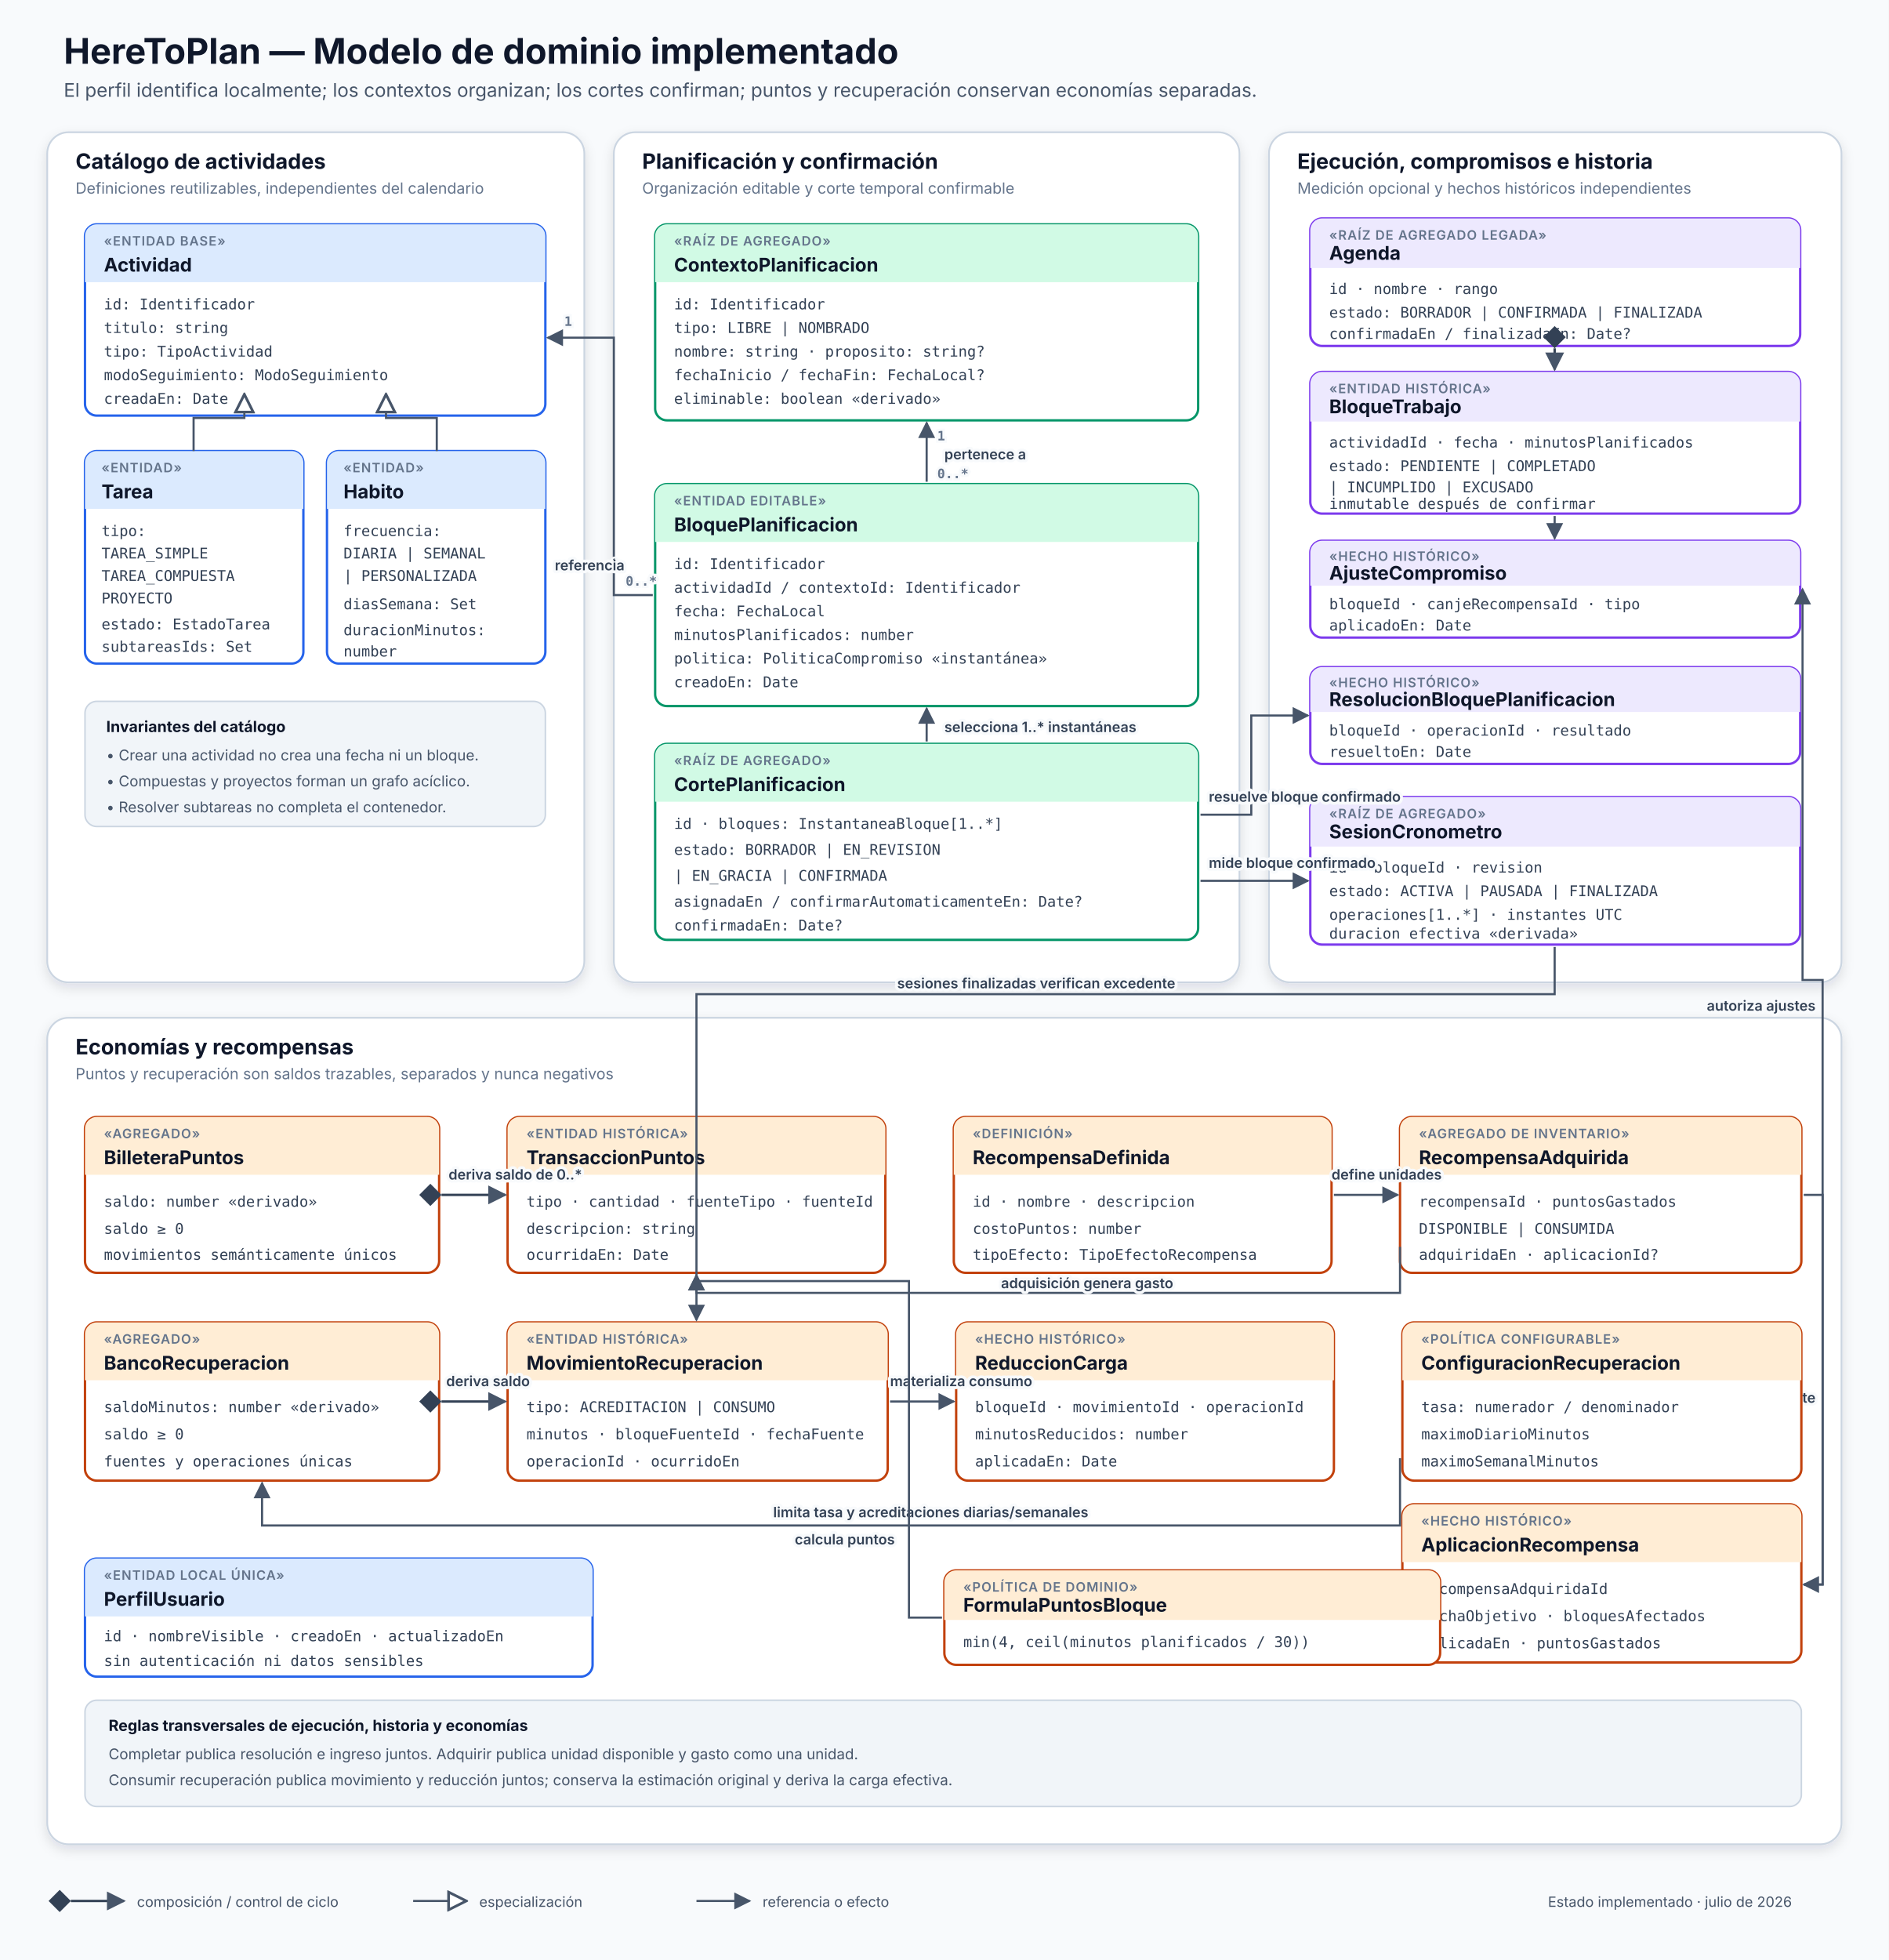
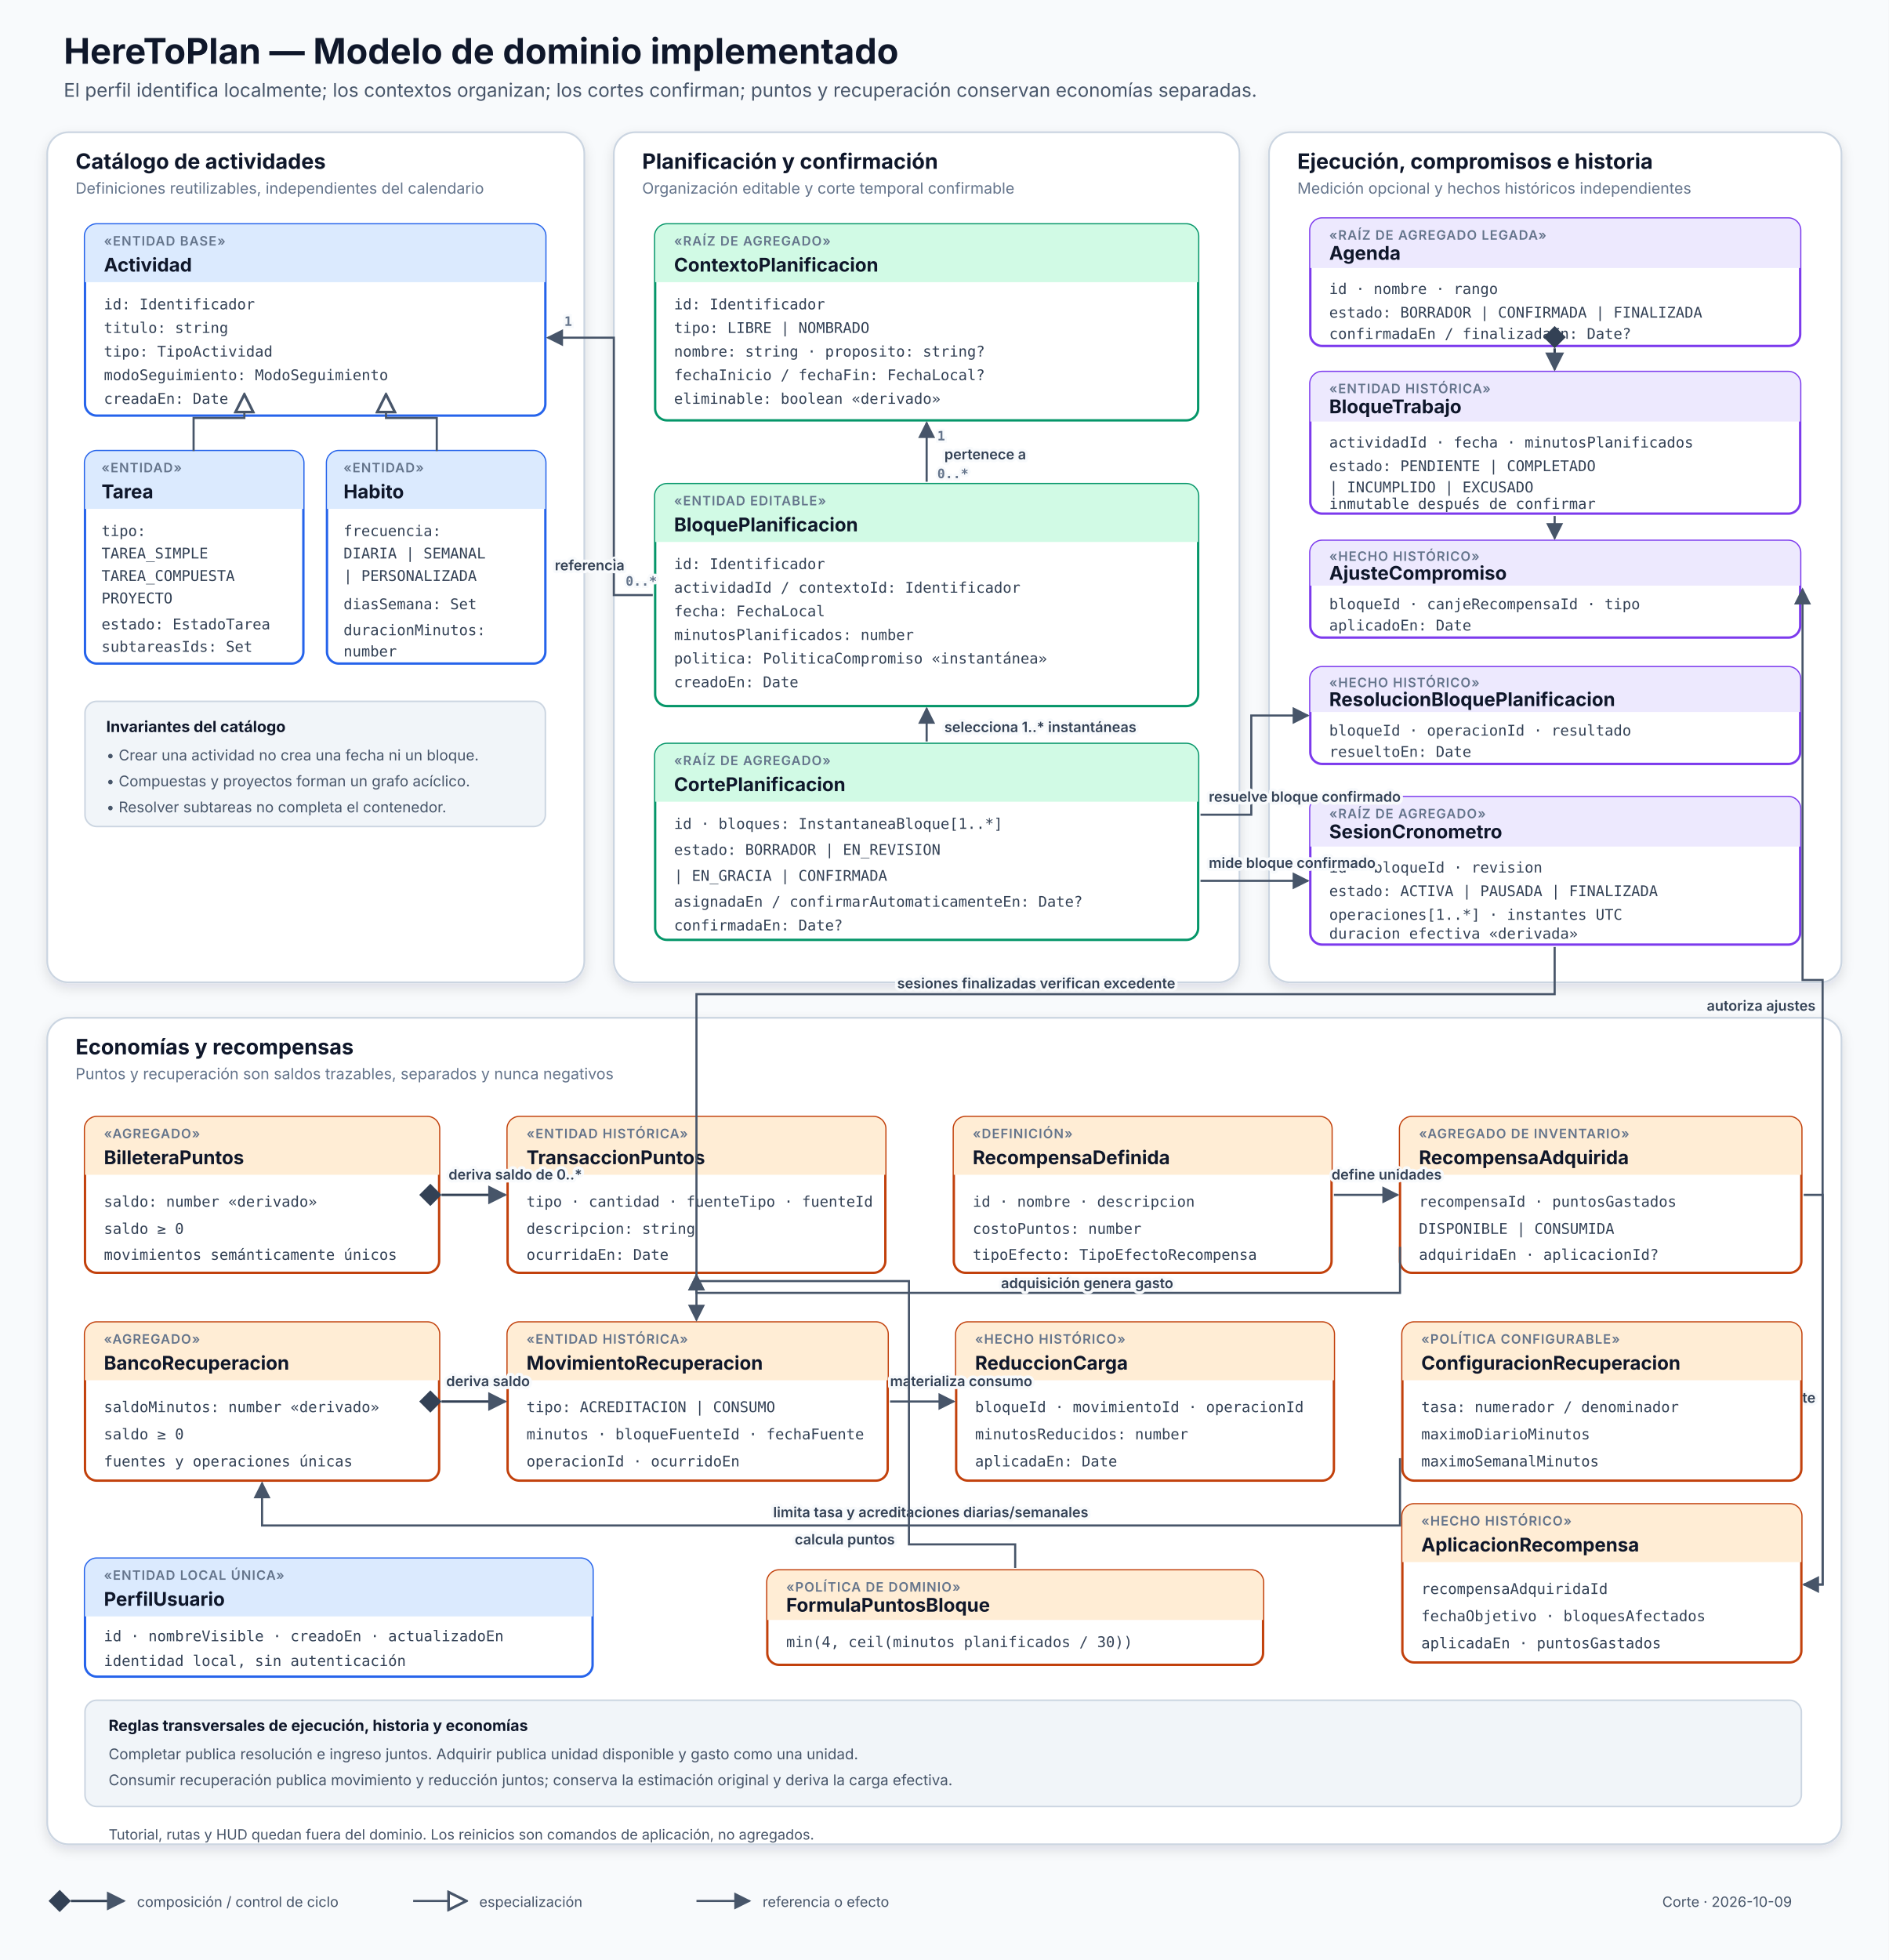
- <svg xmlns="http://www.w3.org/2000/svg" width="1600" height="1660" viewBox="0 0 1600 1660" role="img" aria-labelledby="titulo descripcion">
+ <svg xmlns="http://www.w3.org/2000/svg" width="1600" height="1660" viewBox="0 0 1600 1660" style="max-width:100%;height:auto" role="img" aria-labelledby="titulo descripcion">
  <defs>
    <filter id="sombra" x="-10%" y="-10%" width="120%" height="130%">
      <feDropShadow dx="0" dy="4" stdDeviation="5" flood-color="#0f172a" flood-opacity="0.12" />
    </filter>
    <marker id="flecha" viewBox="0 0 10 10" refX="9" refY="5" markerWidth="8" markerHeight="8" orient="auto-start-reverse">
      <path d="M 0 0 L 10 5 L 0 10 z" fill="#475569" />
    </marker>
    <marker id="triangulo" viewBox="0 0 12 12" refX="11" refY="6" markerWidth="10" markerHeight="10" orient="auto">
      <path d="M 1 1 L 11 6 L 1 11 z" fill="#ffffff" stroke="#475569" stroke-width="1.5" />
    </marker>
    <marker id="diamante" viewBox="0 0 14 14" refX="13" refY="7" markerWidth="11" markerHeight="11" orient="auto">
      <path d="M 1 7 L 7 1 L 13 7 L 7 13 z" fill="#334155" />
    </marker>
    <style>
      .fondo { fill: #f8fafc; }
      .titulo { font: 700 30px Inter, Segoe UI, sans-serif; fill: #0f172a; }
      .subtitulo { font: 400 16px Inter, Segoe UI, sans-serif; fill: #475569; }
      .grupo { fill: #ffffff; stroke: #cbd5e1; stroke-width: 1.5; rx: 18; filter: url(#sombra); }
      .grupo-titulo { font: 700 18px Inter, Segoe UI, sans-serif; fill: #0f172a; }
      .grupo-subtitulo { font: 400 13px Inter, Segoe UI, sans-serif; fill: #64748b; }
      .clase { fill: #ffffff; stroke-width: 2; rx: 10; }
      .actividad { stroke: #2563eb; }
      .planificacion { stroke: #059669; }
      .historia { stroke: #7c3aed; }
      .economia { stroke: #c2410c; }
      .cabecera-actividad { fill: #dbeafe; }
      .cabecera-planificacion { fill: #d1fae5; }
      .cabecera-historia { fill: #ede9fe; }
      .cabecera-economia { fill: #ffedd5; }
      .estereotipo { font: 600 11px Inter, Segoe UI, sans-serif; fill: #64748b; letter-spacing: 0.06em; }
      .nombre { font: 700 16px Inter, Segoe UI, sans-serif; fill: #0f172a; }
      .atributo { font: 400 12.5px ui-monospace, SFMono-Regular, Consolas, monospace; fill: #334155; }
      .regla { fill: #f1f5f9; stroke: #cbd5e1; stroke-width: 1.3; rx: 10; }
      .regla-titulo { font: 700 13px Inter, Segoe UI, sans-serif; fill: #0f172a; }
      .regla-texto { font: 400 12.5px Inter, Segoe UI, sans-serif; fill: #475569; }
      .relacion { fill: none; stroke: #475569; stroke-width: 1.8; marker-end: url(#flecha); }
      .herencia { fill: none; stroke: #475569; stroke-width: 1.8; marker-end: url(#triangulo); }
      .composicion { fill: none; stroke: #334155; stroke-width: 2; marker-start: url(#diamante); marker-end: url(#flecha); }
      .relacion-etiqueta { font: 600 12px Inter, Segoe UI, sans-serif; fill: #334155; paint-order: stroke; stroke: #f8fafc; stroke-width: 5px; stroke-linejoin: round; }
      .multiplicidad { font: 700 11px ui-monospace, SFMono-Regular, Consolas, monospace; fill: #64748b; paint-order: stroke; stroke: #f8fafc; stroke-width: 4px; }
      .leyenda { font: 400 12px Inter, Segoe UI, sans-serif; fill: #475569; }
    </style>
  </defs>
  <rect class="fondo" width="1600" height="1660" />
  <text class="titulo" x="54" y="54">HereToPlan — Modelo de dominio implementado</text>
  <text class="subtitulo" x="54" y="82">El perfil identifica localmente; los contextos organizan; los cortes confirman; puntos y recuperación conservan economías separadas.</text>
  <rect class="grupo" x="40" y="112" width="455" height="720" />
  <text class="grupo-titulo" x="64" y="143">Catálogo de actividades</text>
  <text class="grupo-subtitulo" x="64" y="164">Definiciones reutilizables, independientes del calendario</text>
  <g transform="translate(72 190)">
    <rect class="clase actividad" width="390" height="162" />
    <path class="cabecera-actividad" d="M10 0 H380 A10 10 0 0 1 390 10 V49 H0 V10 A10 10 0 0 1 10 0" />
    <text class="estereotipo" x="16" y="18">«ENTIDAD BASE»</text>
    <text class="nombre" x="16" y="40">Actividad</text>
    <text class="atributo" x="16" y="72">id: Identificador</text>
    <text class="atributo" x="16" y="92">titulo: string</text>
    <text class="atributo" x="16" y="112">tipo: TipoActividad</text>
    <text class="atributo" x="16" y="132">modoSeguimiento: ModoSeguimiento</text>
    <text class="atributo" x="16" y="152">creadaEn: Date</text>
  </g>
  <g transform="translate(72 382)">
    <rect class="clase actividad" width="185" height="180" />
    <path class="cabecera-actividad" d="M10 0 H175 A10 10 0 0 1 185 10 V49 H0 V10 A10 10 0 0 1 10 0" />
    <text class="estereotipo" x="14" y="18">«ENTIDAD»</text>
    <text class="nombre" x="14" y="40">Tarea</text>
    <text class="atributo" x="14" y="72">tipo:</text>
    <text class="atributo" x="14" y="91">TAREA_SIMPLE</text>
    <text class="atributo" x="14" y="110">TAREA_COMPUESTA</text>
    <text class="atributo" x="14" y="129">PROYECTO</text>
    <text class="atributo" x="14" y="151">estado: EstadoTarea</text>
    <text class="atributo" x="14" y="170">subtareasIds: Set</text>
  </g>
  <g transform="translate(277 382)">
    <rect class="clase actividad" width="185" height="180" />
    <path class="cabecera-actividad" d="M10 0 H175 A10 10 0 0 1 185 10 V49 H0 V10 A10 10 0 0 1 10 0" />
    <text class="estereotipo" x="14" y="18">«ENTIDAD»</text>
    <text class="nombre" x="14" y="40">Habito</text>
    <text class="atributo" x="14" y="72">frecuencia:</text>
    <text class="atributo" x="14" y="91">DIARIA | SEMANAL</text>
    <text class="atributo" x="14" y="110">| PERSONALIZADA</text>
    <text class="atributo" x="14" y="134">diasSemana: Set</text>
    <text class="atributo" x="14" y="156">duracionMinutos:</text>
    <text class="atributo" x="14" y="174">number</text>
  </g>
  <path class="herencia" d="M164 382 V354 H207 V334" />
  <path class="herencia" d="M370 382 V354 H327 V334" />
  <rect class="regla" x="72" y="594" width="390" height="106" />
  <text class="regla-titulo" x="90" y="620">Invariantes del catálogo</text>
  <text class="regla-texto" x="90" y="644">• Crear una actividad no crea una fecha ni un bloque.</text>
  <text class="regla-texto" x="90" y="666">• Compuestas y proyectos forman un grafo acíclico.</text>
  <text class="regla-texto" x="90" y="688">• Resolver subtareas no completa el contenedor.</text>
  <rect class="grupo" x="520" y="112" width="530" height="720" />
  <text class="grupo-titulo" x="544" y="143">Planificación y confirmación</text>
  <text class="grupo-subtitulo" x="544" y="164">Organización editable y corte temporal confirmable</text>
  <g transform="translate(555 190)">
    <rect class="clase planificacion" width="460" height="166" />
    <path class="cabecera-planificacion" d="M10 0 H450 A10 10 0 0 1 460 10 V49 H0 V10 A10 10 0 0 1 10 0" />
    <text class="estereotipo" x="16" y="18">«RAÍZ DE AGREGADO»</text>
    <text class="nombre" x="16" y="40">ContextoPlanificacion</text>
    <text class="atributo" x="16" y="72">id: Identificador</text>
    <text class="atributo" x="16" y="92">tipo: LIBRE | NOMBRADO</text>
    <text class="atributo" x="16" y="112">nombre: string · proposito: string?</text>
    <text class="atributo" x="16" y="132">fechaInicio / fechaFin: FechaLocal?</text>
    <text class="atributo" x="16" y="152">eliminable: boolean «derivado»</text>
  </g>
  <g transform="translate(555 410)">
    <rect class="clase planificacion" width="460" height="188" />
    <path class="cabecera-planificacion" d="M10 0 H450 A10 10 0 0 1 460 10 V49 H0 V10 A10 10 0 0 1 10 0" />
    <text class="estereotipo" x="16" y="18">«ENTIDAD EDITABLE»</text>
    <text class="nombre" x="16" y="40">BloquePlanificacion</text>
    <text class="atributo" x="16" y="72">id: Identificador</text>
    <text class="atributo" x="16" y="92">actividadId / contextoId: Identificador</text>
    <text class="atributo" x="16" y="112">fecha: FechaLocal</text>
    <text class="atributo" x="16" y="132">minutosPlanificados: number</text>
    <text class="atributo" x="16" y="152">politica: PoliticaCompromiso «instantánea»</text>
    <text class="atributo" x="16" y="172">creadoEn: Date</text>
  </g>
  <g transform="translate(555 630)">
    <rect class="clase planificacion" width="460" height="166" />
    <path class="cabecera-planificacion" d="M10 0 H450 A10 10 0 0 1 460 10 V49 H0 V10 A10 10 0 0 1 10 0" />
    <text class="estereotipo" x="16" y="18">«RAÍZ DE AGREGADO»</text>
    <text class="nombre" x="16" y="40">CortePlanificacion</text>
    <text class="atributo" x="16" y="72">id · bloques: InstantaneaBloque[1..*]</text>
    <text class="atributo" x="16" y="94">estado: BORRADOR | EN_REVISION</text>
    <text class="atributo" x="16" y="116">| EN_GRACIA | CONFIRMADA</text>
    <text class="atributo" x="16" y="138">asignadaEn / confirmarAutomaticamenteEn: Date?</text>
    <text class="atributo" x="16" y="158">confirmadaEn: Date?</text>
  </g>
  <path class="relacion" d="M785 408 V358" />
  <text class="relacion-etiqueta" x="800" y="389">pertenece a</text>
  <text class="multiplicidad" x="794" y="373">1</text>
  <text class="multiplicidad" x="794" y="405">0..*</text>
  <path class="relacion" d="M785 628 V600" />
  <text class="relacion-etiqueta" x="800" y="620">selecciona 1..* instantáneas</text>
  <path class="relacion" d="M553 504 H520 V286 H464" />
  <text class="relacion-etiqueta" x="470" y="483">referencia</text>
  <text class="multiplicidad" x="478" y="276">1</text>
  <text class="multiplicidad" x="530" y="496">0..*</text>
  <rect class="grupo" x="1075" y="112" width="485" height="720" />
  <text class="grupo-titulo" x="1099" y="143">Ejecución, compromisos e historia</text>
  <text class="grupo-subtitulo" x="1099" y="164">Medición opcional y hechos históricos independientes</text>
  <g transform="translate(1110 185)">
    <rect class="clase historia" width="415" height="108" />
    <path class="cabecera-historia" d="M10 0 H405 A10 10 0 0 1 415 10 V42 H0 V10 A10 10 0 0 1 10 0" />
    <text class="estereotipo" x="16" y="18">«RAÍZ DE AGREGADO LEGADA»</text>
    <text class="nombre" x="16" y="35">Agenda</text>
    <text class="atributo" x="16" y="64">id · nombre · rango</text>
    <text class="atributo" x="16" y="84">estado: BORRADOR | CONFIRMADA | FINALIZADA</text>
    <text class="atributo" x="16" y="102">confirmadaEn / finalizadaEn: Date?</text>
  </g>
  <g transform="translate(1110 315)">
    <rect class="clase historia" width="415" height="120" />
    <path class="cabecera-historia" d="M10 0 H405 A10 10 0 0 1 415 10 V42 H0 V10 A10 10 0 0 1 10 0" />
    <text class="estereotipo" x="16" y="18">«ENTIDAD HISTÓRICA»</text>
    <text class="nombre" x="16" y="35">BloqueTrabajo</text>
    <text class="atributo" x="16" y="64">actividadId · fecha · minutosPlanificados</text>
    <text class="atributo" x="16" y="84">estado: PENDIENTE | COMPLETADO</text>
    <text class="atributo" x="16" y="102">| INCUMPLIDO | EXCUSADO</text>
    <text class="atributo" x="16" y="116">inmutable después de confirmar</text>
  </g>
  <g transform="translate(1110 458)">
    <rect class="clase historia" width="415" height="82" />
    <path class="cabecera-historia" d="M10 0 H405 A10 10 0 0 1 415 10 V38 H0 V10 A10 10 0 0 1 10 0" />
    <text class="estereotipo" x="16" y="17">«HECHO HISTÓRICO»</text>
    <text class="nombre" x="16" y="33">AjusteCompromiso</text>
    <text class="atributo" x="16" y="58">bloqueId · canjeRecompensaId · tipo</text>
    <text class="atributo" x="16" y="76">aplicadoEn: Date</text>
  </g>
  <g transform="translate(1110 565)">
    <rect class="clase historia" width="415" height="82" />
    <path class="cabecera-historia" d="M10 0 H405 A10 10 0 0 1 415 10 V38 H0 V10 A10 10 0 0 1 10 0" />
    <text class="estereotipo" x="16" y="17">«HECHO HISTÓRICO»</text>
    <text class="nombre" x="16" y="33">ResolucionBloquePlanificacion</text>
    <text class="atributo" x="16" y="58">bloqueId · operacionId · resultado</text>
    <text class="atributo" x="16" y="76">resueltoEn: Date</text>
  </g>
  <g transform="translate(1110 675)">
    <rect class="clase historia" width="415" height="125" />
    <path class="cabecera-historia" d="M10 0 H405 A10 10 0 0 1 415 10 V42 H0 V10 A10 10 0 0 1 10 0" />
    <text class="estereotipo" x="16" y="18">«RAÍZ DE AGREGADO»</text>
    <text class="nombre" x="16" y="35">SesionCronometro</text>
    <text class="atributo" x="16" y="64">id · bloqueId · revision</text>
    <text class="atributo" x="16" y="84">estado: ACTIVA | PAUSADA | FINALIZADA</text>
    <text class="atributo" x="16" y="104">operaciones[1..*] · instantes UTC</text>
    <text class="atributo" x="16" y="120">duracion efectiva «derivada»</text>
  </g>
  <path class="composicion" d="M1317 295 V313" />
  <path class="relacion" d="M1317 437 V456" />
  <path class="relacion" d="M1017 690 H1060 V606 H1108" />
  <text class="relacion-etiqueta" x="1024" y="679">resuelve bloque confirmado</text>
  <path class="relacion" d="M1017 746 H1108" />
  <text class="relacion-etiqueta" x="1024" y="735">mide bloque confirmado</text>
  <rect class="grupo" x="40" y="862" width="1520" height="700" />
  <text class="grupo-titulo" x="64" y="893">Economías y recompensas</text>
  <text class="grupo-subtitulo" x="64" y="914">Puntos y recuperación son saldos trazables, separados y nunca negativos</text>
  <g transform="translate(72 946)">
    <rect class="clase economia" width="300" height="132" />
    <path class="cabecera-economia" d="M10 0 H290 A10 10 0 0 1 300 10 V49 H0 V10 A10 10 0 0 1 10 0" />
    <text class="estereotipo" x="16" y="18">«AGREGADO»</text>
    <text class="nombre" x="16" y="40">BilleteraPuntos</text>
    <text class="atributo" x="16" y="76">saldo: number «derivado»</text>
    <text class="atributo" x="16" y="99">saldo ≥ 0</text>
    <text class="atributo" x="16" y="121">movimientos semánticamente únicos</text>
  </g>
  <g transform="translate(430 946)">
    <rect class="clase economia" width="320" height="132" />
    <path class="cabecera-economia" d="M10 0 H310 A10 10 0 0 1 320 10 V49 H0 V10 A10 10 0 0 1 10 0" />
    <text class="estereotipo" x="16" y="18">«ENTIDAD HISTÓRICA»</text>
    <text class="nombre" x="16" y="40">TransaccionPuntos</text>
    <text class="atributo" x="16" y="76">tipo · cantidad · fuenteTipo · fuenteId</text>
    <text class="atributo" x="16" y="99">descripcion: string</text>
    <text class="atributo" x="16" y="121">ocurridaEn: Date</text>
  </g>
  <g transform="translate(808 946)">
    <rect class="clase economia" width="320" height="132" />
    <path class="cabecera-economia" d="M10 0 H310 A10 10 0 0 1 320 10 V49 H0 V10 A10 10 0 0 1 10 0" />
    <text class="estereotipo" x="16" y="18">«DEFINICIÓN»</text>
    <text class="nombre" x="16" y="40">RecompensaDefinida</text>
    <text class="atributo" x="16" y="76">id · nombre · descripcion</text>
    <text class="atributo" x="16" y="99">costoPuntos: number</text>
    <text class="atributo" x="16" y="121">tipoEfecto: TipoEfectoRecompensa</text>
  </g>
  <g transform="translate(1186 946)">
    <rect class="clase economia" width="340" height="132" />
    <path class="cabecera-economia" d="M10 0 H330 A10 10 0 0 1 340 10 V49 H0 V10 A10 10 0 0 1 10 0" />
    <text class="estereotipo" x="16" y="18">«AGREGADO DE INVENTARIO»</text>
    <text class="nombre" x="16" y="40">RecompensaAdquirida</text>
    <text class="atributo" x="16" y="76">recompensaId · puntosGastados</text>
    <text class="atributo" x="16" y="99">DISPONIBLE | CONSUMIDA</text>
    <text class="atributo" x="16" y="121">adquiridaEn · aplicacionId?</text>
  </g>
  <path class="composicion" d="M374 1012 H428" />
  <text class="relacion-etiqueta" x="380" y="999">deriva saldo de 0..*</text>
  <path class="relacion" d="M1130 1012 H1184" />
  <text class="relacion-etiqueta" x="1128" y="999">define unidades</text>
  <path class="relacion" d="M1186 1056 V1095 H590 V1080" />
  <text class="relacion-etiqueta" x="848" y="1091">adquisición genera gasto</text>
  <path class="relacion" d="M1528 1012 H1544 V1342 H1528" />
  <text class="relacion-etiqueta" x="1538" y="1188" text-anchor="end">consume mediante</text>
  <g transform="translate(72 1120)">
    <rect class="clase economia" width="300" height="134" />
    <path class="cabecera-economia" d="M10 0 H290 A10 10 0 0 1 300 10 V49 H0 V10 A10 10 0 0 1 10 0" />
    <text class="estereotipo" x="16" y="18">«AGREGADO»</text>
    <text class="nombre" x="16" y="40">BancoRecuperacion</text>
    <text class="atributo" x="16" y="76">saldoMinutos: number «derivado»</text>
    <text class="atributo" x="16" y="99">saldo ≥ 0</text>
    <text class="atributo" x="16" y="122">fuentes y operaciones únicas</text>
  </g>
  <g transform="translate(430 1120)">
    <rect class="clase economia" width="322" height="134" />
    <path class="cabecera-economia" d="M10 0 H312 A10 10 0 0 1 322 10 V49 H0 V10 A10 10 0 0 1 10 0" />
    <text class="estereotipo" x="16" y="18">«ENTIDAD HISTÓRICA»</text>
    <text class="nombre" x="16" y="40">MovimientoRecuperacion</text>
    <text class="atributo" x="16" y="76">tipo: ACREDITACION | CONSUMO</text>
    <text class="atributo" x="16" y="99">minutos · bloqueFuenteId · fechaFuente</text>
    <text class="atributo" x="16" y="122">operacionId · ocurridoEn</text>
  </g>
  <g transform="translate(810 1120)">
    <rect class="clase economia" width="320" height="134" />
    <path class="cabecera-economia" d="M10 0 H310 A10 10 0 0 1 320 10 V49 H0 V10 A10 10 0 0 1 10 0" />
    <text class="estereotipo" x="16" y="18">«HECHO HISTÓRICO»</text>
    <text class="nombre" x="16" y="40">ReduccionCarga</text>
    <text class="atributo" x="16" y="76">bloqueId · movimientoId · operacionId</text>
    <text class="atributo" x="16" y="99">minutosReducidos: number</text>
    <text class="atributo" x="16" y="122">aplicadaEn: Date</text>
  </g>
  <g transform="translate(1188 1120)">
    <rect class="clase economia" width="338" height="134" />
    <path class="cabecera-economia" d="M10 0 H328 A10 10 0 0 1 338 10 V49 H0 V10 A10 10 0 0 1 10 0" />
    <text class="estereotipo" x="16" y="18">«POLÍTICA CONFIGURABLE»</text>
    <text class="nombre" x="16" y="40">ConfiguracionRecuperacion</text>
    <text class="atributo" x="16" y="76">tasa: numerador / denominador</text>
    <text class="atributo" x="16" y="99">maximoDiarioMinutos</text>
    <text class="atributo" x="16" y="122">maximoSemanalMinutos</text>
  </g>
  <g transform="translate(1188 1274)">
    <rect class="clase economia" width="338" height="134" />
    <path class="cabecera-economia" d="M10 0 H328 A10 10 0 0 1 338 10 V49 H0 V10 A10 10 0 0 1 10 0" />
    <text class="estereotipo" x="16" y="18">«HECHO HISTÓRICO»</text>
    <text class="nombre" x="16" y="40">AplicacionRecompensa</text>
    <text class="atributo" x="16" y="76">recompensaAdquiridaId</text>
    <text class="atributo" x="16" y="99">fechaObjetivo · bloquesAfectados</text>
    <text class="atributo" x="16" y="122">aplicadaEn · puntosGastados</text>
  </g>
  <path class="relacion" d="M1528 1342 H1544 V830 H1527 V499" />
  <text class="relacion-etiqueta" x="1538" y="856" text-anchor="end">autoriza ajustes</text>
  <path class="composicion" d="M374 1187 H428" />
  <text class="relacion-etiqueta" x="378" y="1174">deriva saldo</text>
  <path class="relacion" d="M754 1187 H808" />
  <text class="relacion-etiqueta" x="754" y="1174">materializa consumo</text>
  <path class="relacion" d="M1186 1235 V1292 H222 V1256" />
  <text class="relacion-etiqueta" x="655" y="1285">limita tasa y acreditaciones diarias/semanales</text>
  <path class="relacion" d="M1317 802 V842 H590 V1118" />
  <text class="relacion-etiqueta" x="760" y="837">sesiones finalizadas verifican excedente</text>
-   <g transform="translate(800 1330)">
+   <g transform="translate(650 1330)">
    <rect class="clase economia" width="420" height="80" />
    <path class="cabecera-economia" d="M10 0 H410 A10 10 0 0 1 420 10 V42 H0 V10 A10 10 0 0 1 10 0" />
    <text class="estereotipo" x="16" y="18">«POLÍTICA DE DOMINIO»</text>
    <text class="nombre" x="16" y="35">FormulaPuntosBloque</text>
    <text class="atributo" x="16" y="65">min(4, ceil(minutos planificados / 30))</text>
  </g>
  <g transform="translate(72 1320)">
    <rect class="clase actividad" width="430" height="100" />
    <path class="cabecera-actividad" d="M10 0 H420 A10 10 0 0 1 430 10 V49 H0 V10 A10 10 0 0 1 10 0" />
    <text class="estereotipo" x="16" y="18">«ENTIDAD LOCAL ÚNICA»</text>
    <text class="nombre" x="16" y="40">PerfilUsuario</text>
    <text class="atributo" x="16" y="70">id · nombreVisible · creadoEn · actualizadoEn</text>
-     <text class="atributo" x="16" y="91">sin autenticación ni datos sensibles</text>
-   </g>
-   <path class="relacion" d="M798 1370 H770 V1085 H590 V1080" />
+     <text class="atributo" x="16" y="91">identidad local, sin autenticación</text>
+   </g>
+   <path class="relacion" d="M860 1328 V1308 H770 V1085 H590 V1080" />
  <text class="relacion-etiqueta" x="758" y="1308" text-anchor="end">calcula puntos</text>
  <rect class="regla" x="72" y="1440" width="1454" height="90" />
  <text class="regla-titulo" x="92" y="1466">Reglas transversales de ejecución, historia y economías</text>
  <text class="regla-texto" x="92" y="1490">Completar publica resolución e ingreso juntos. Adquirir publica unidad disponible y gasto como una unidad.</text>
  <text class="regla-texto" x="92" y="1512">Consumir recuperación publica movimiento y reducción juntos; conserva la estimación original y deriva la carga efectiva.</text>
+   <text class="leyenda" x="92" y="1558">Tutorial, rutas y HUD quedan fuera del dominio. Los reinicios son comandos de aplicación, no agregados.</text>
  <line x1="60" y1="1610" x2="105" y2="1610" class="composicion" />
  <text class="leyenda" x="116" y="1615">composición / control de ciclo</text>
  <line x1="350" y1="1610" x2="395" y2="1610" class="herencia" />
  <text class="leyenda" x="406" y="1615">especialización</text>
  <line x1="590" y1="1610" x2="635" y2="1610" class="relacion" />
  <text class="leyenda" x="646" y="1615">referencia o efecto</text>
-   <text class="leyenda" x="1518" y="1615" text-anchor="end">Estado implementado · julio de 2026</text>
+   <text class="leyenda" x="1518" y="1615" text-anchor="end">Corte · 2026-10-09</text>
</svg>
